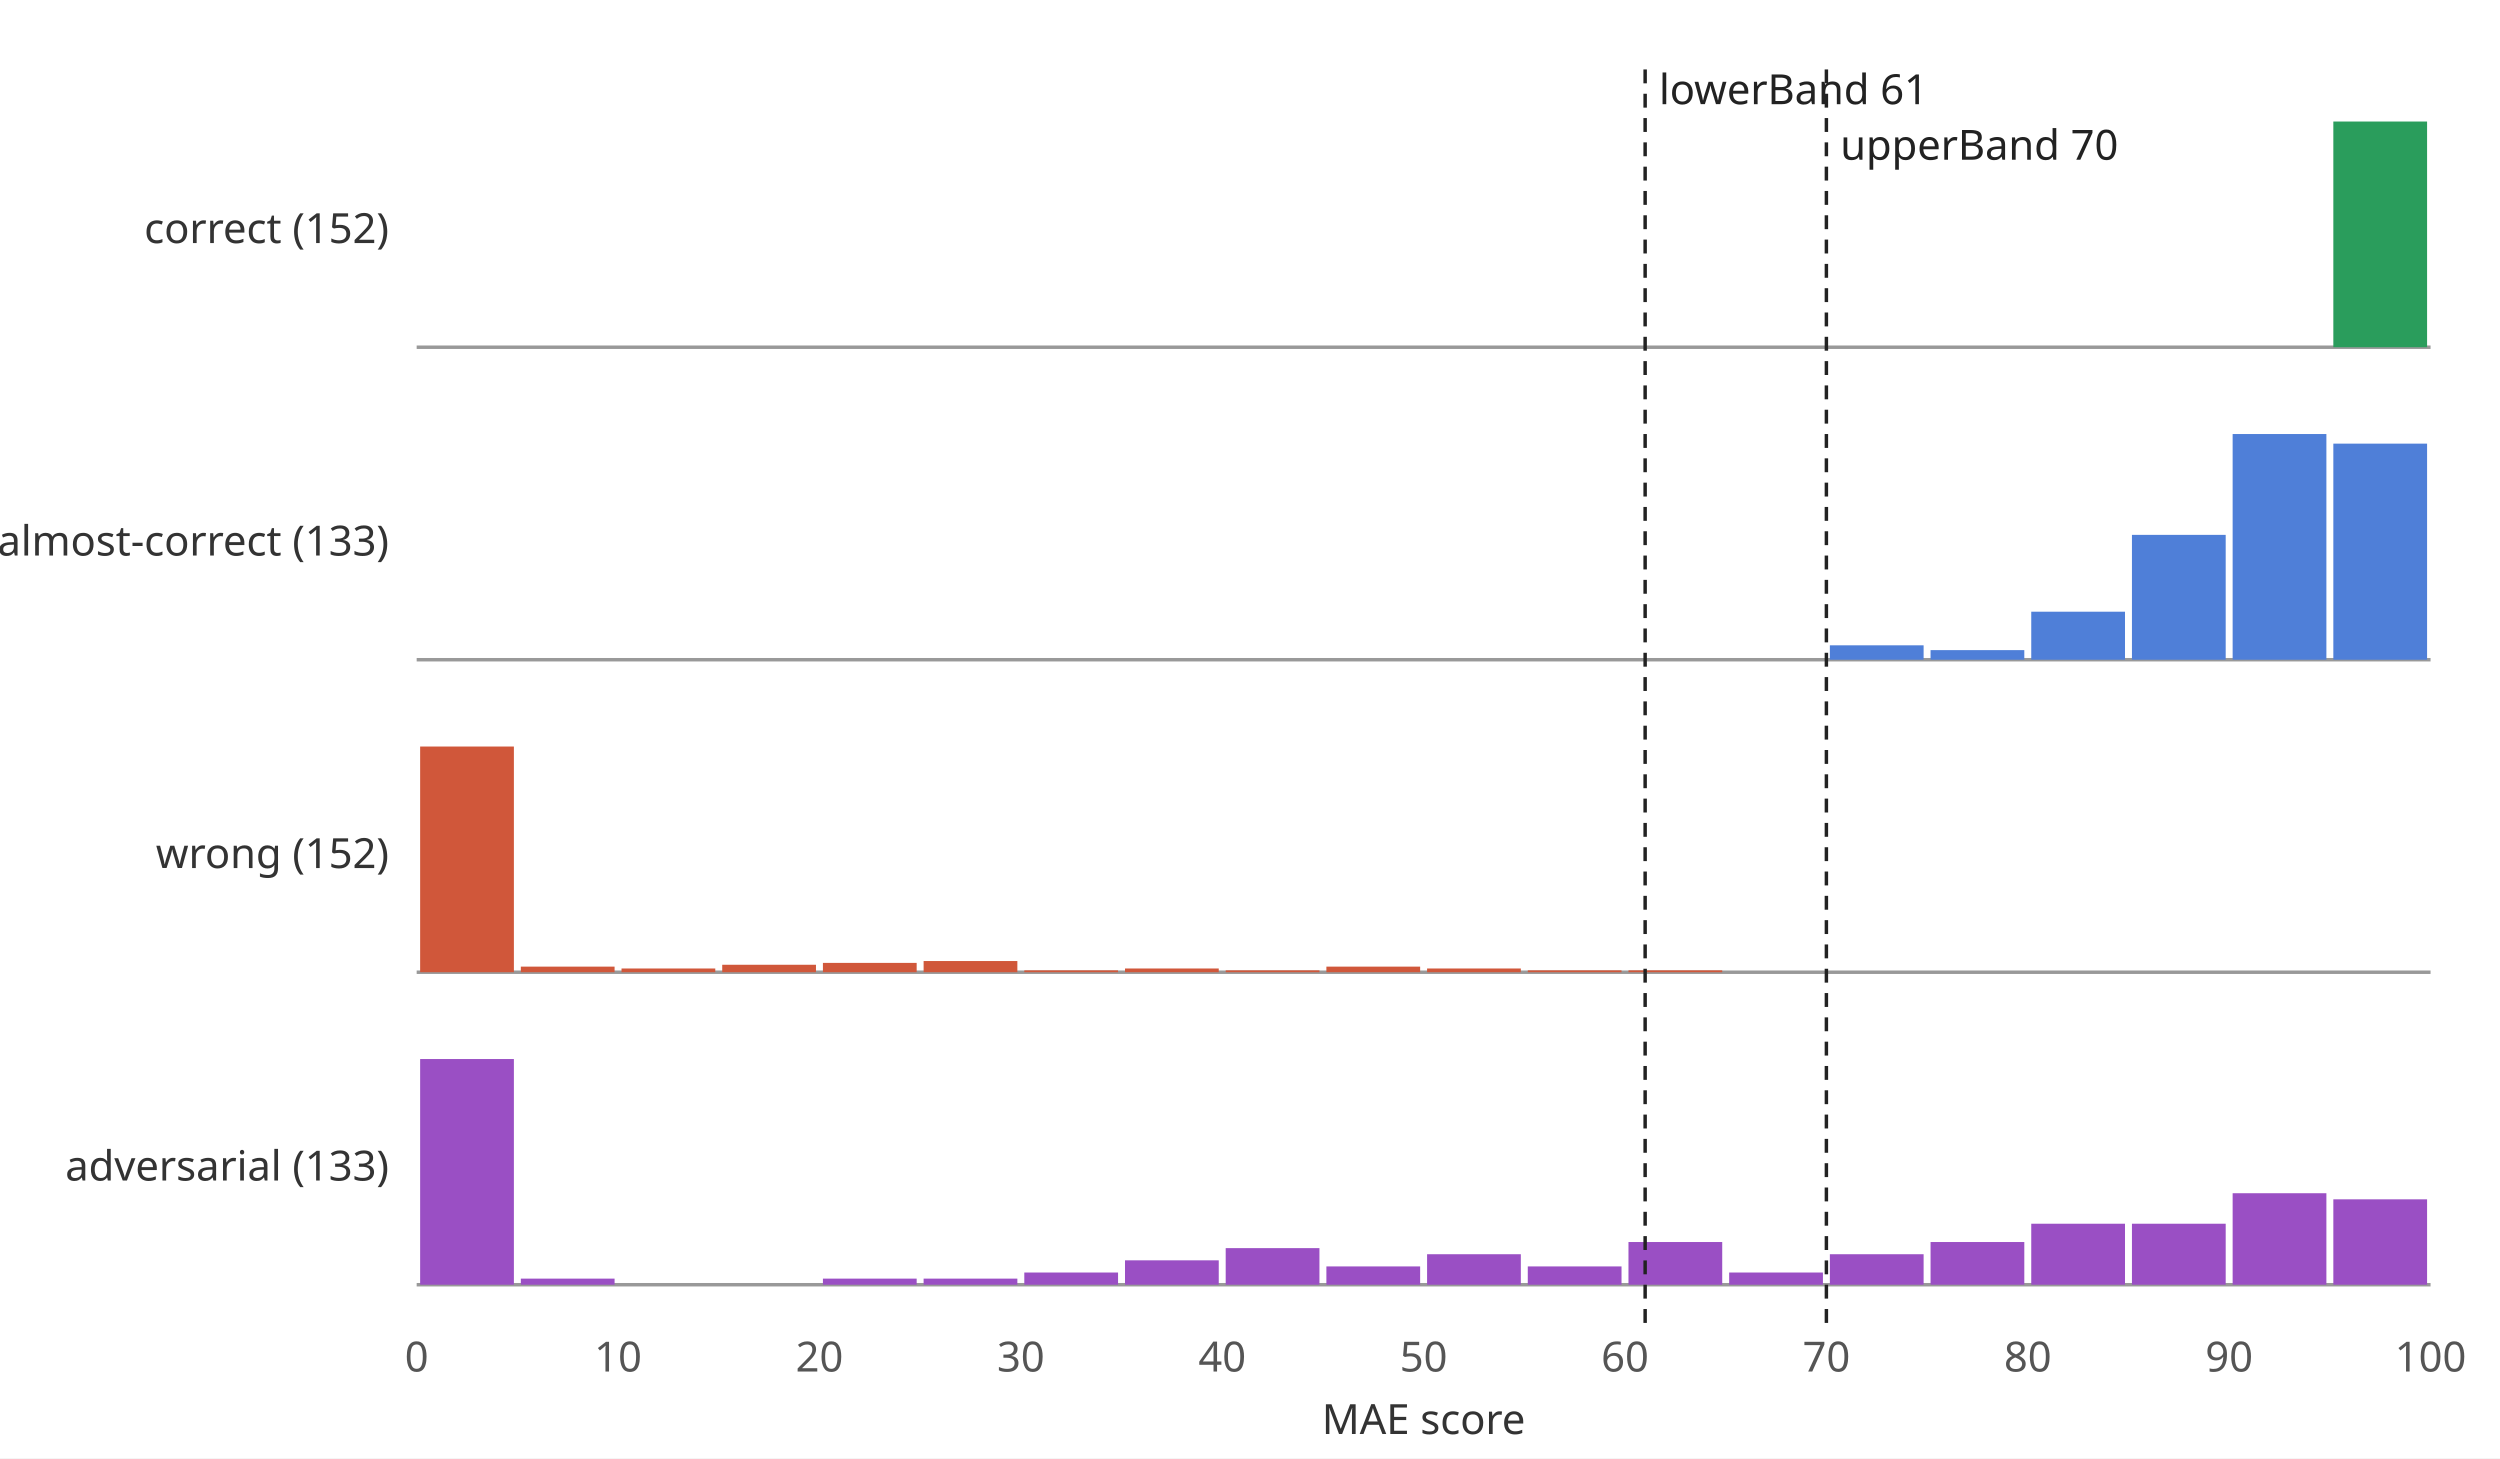
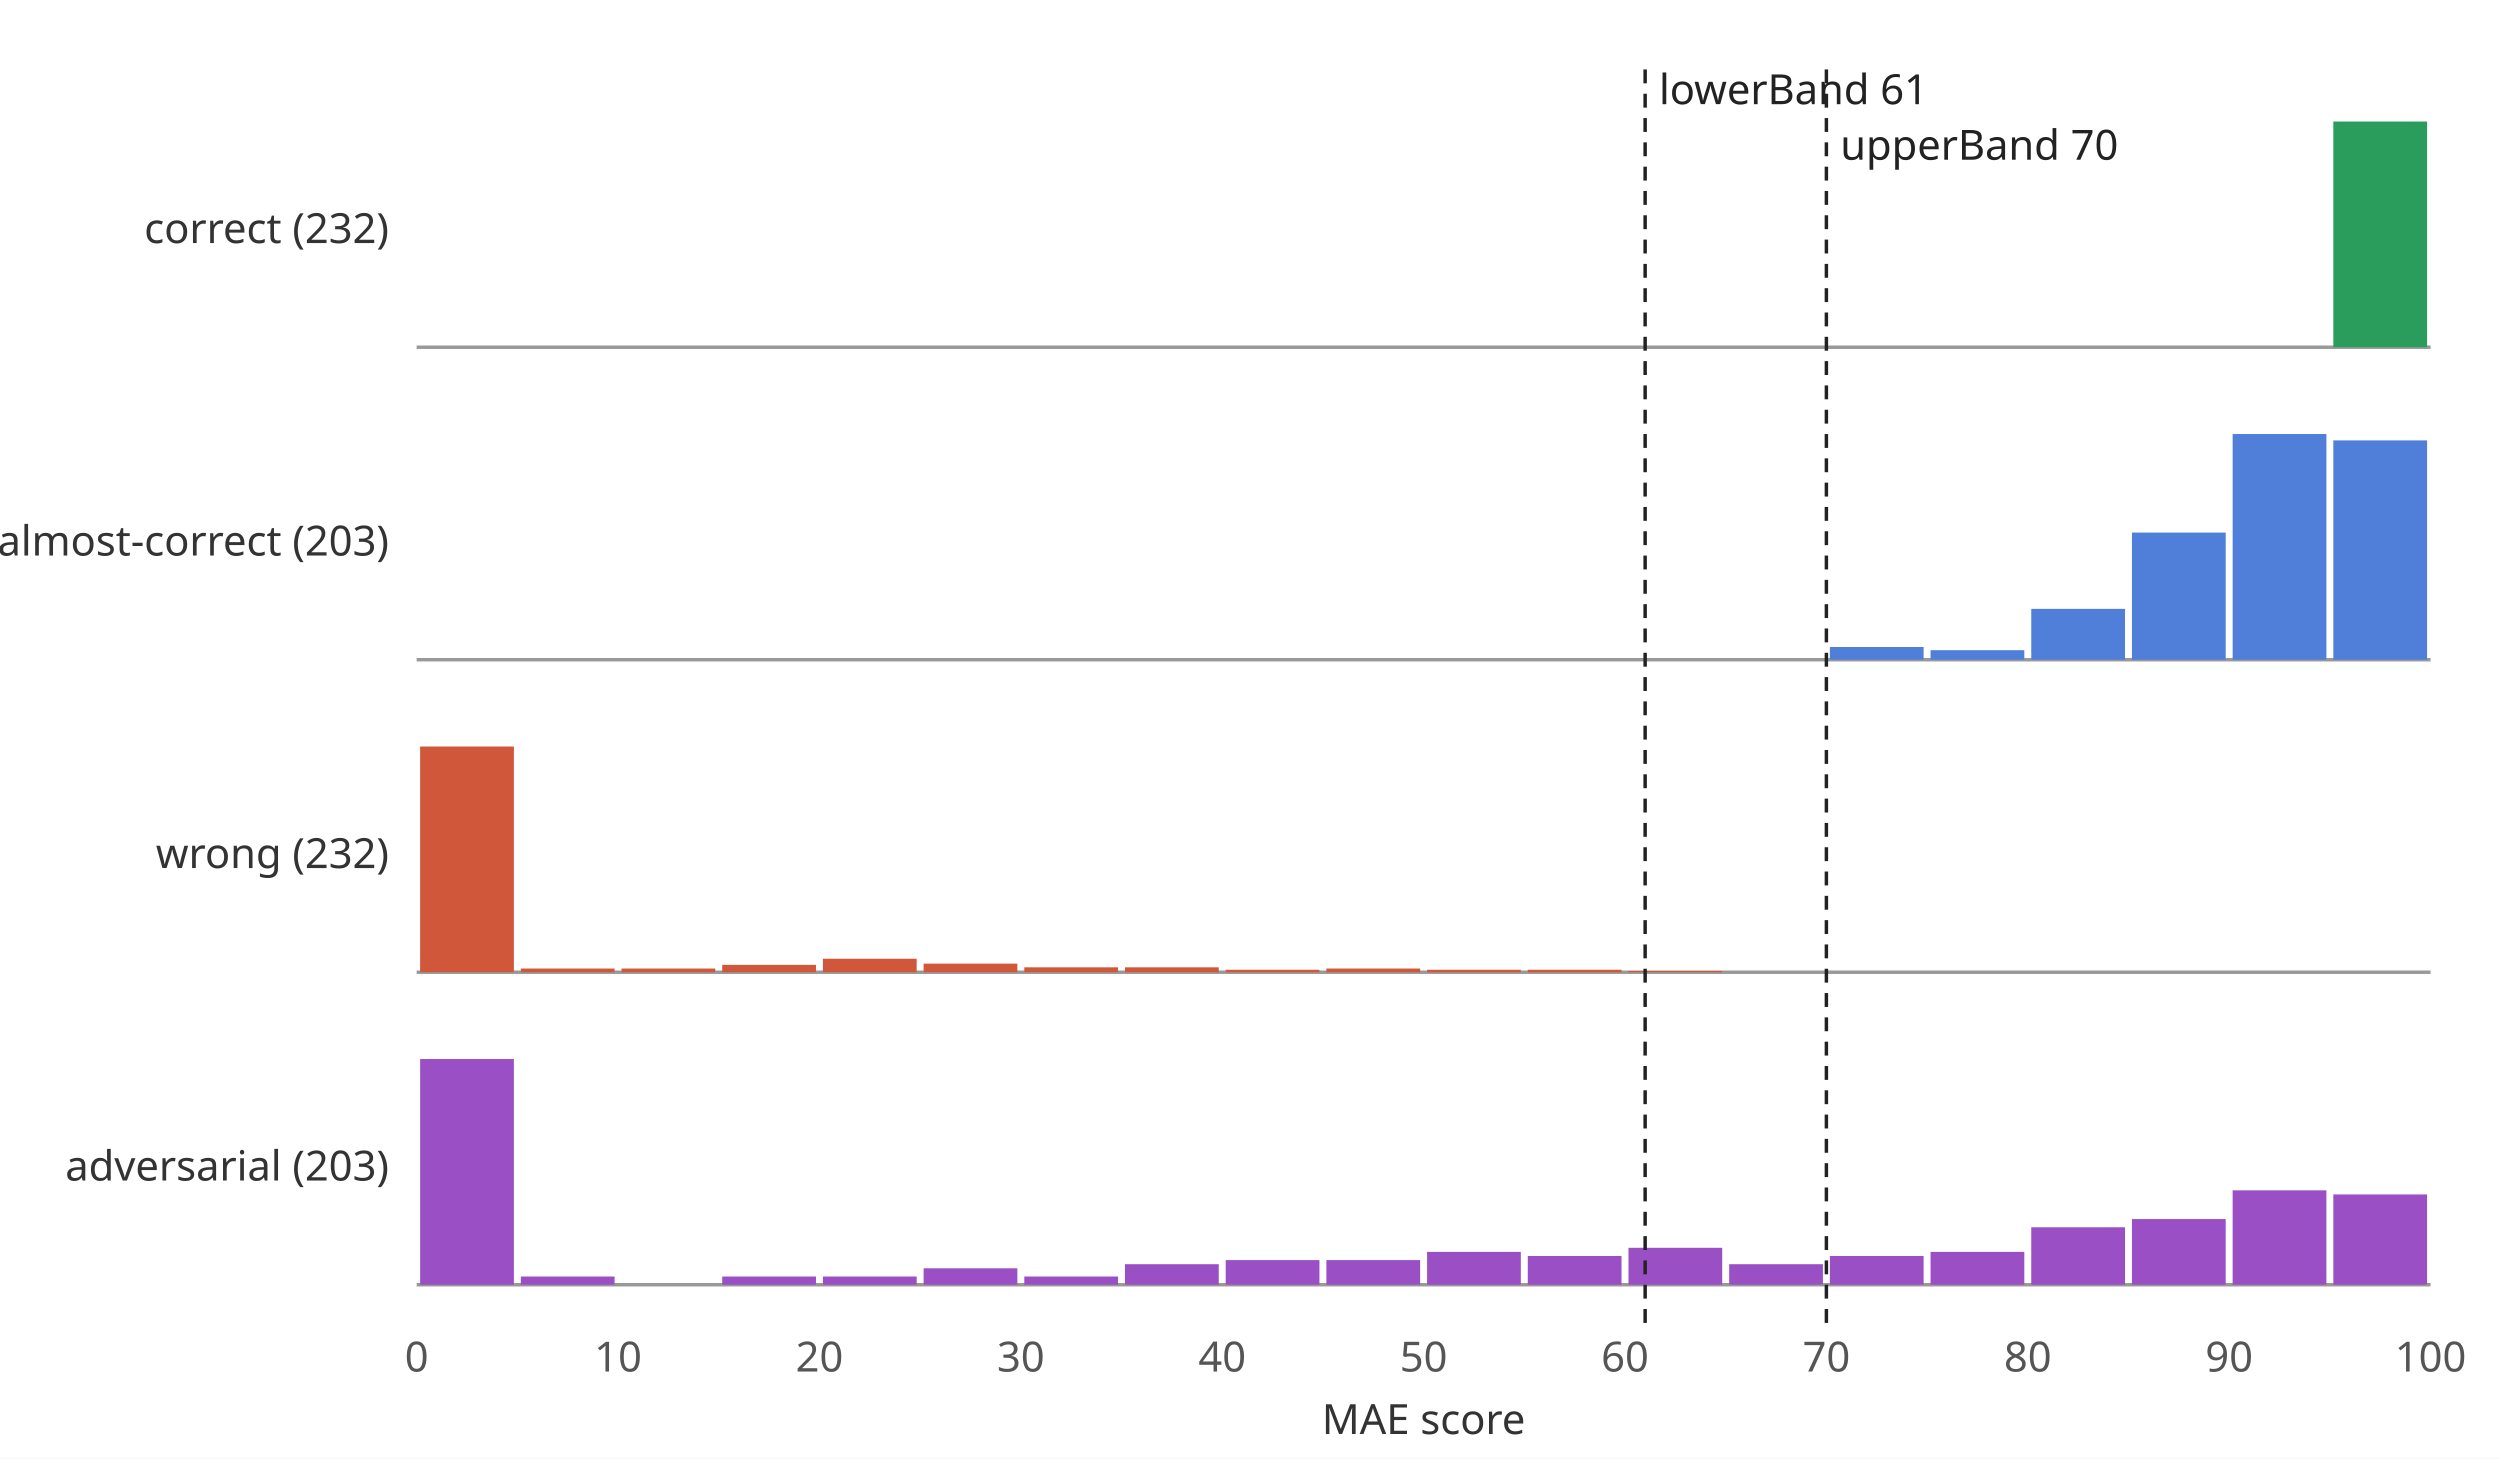
<svg xmlns="http://www.w3.org/2000/svg" width="720" height="420" viewBox="0 0 720 420" font-family="system-ui, sans-serif" font-size="12">
  <rect width="100%" height="100%" fill="#fff" />
-   <text x="112" y="70" text-anchor="end" fill="#333">correct (152)</text>
+   <text x="112" y="70" text-anchor="end" fill="#333">correct (232)</text>
  <line x1="120" y1="100" x2="700" y2="100" stroke="#999" />
  <rect x="672" y="35" width="27" height="65" fill="#2a9d5c" />
-   <text x="112" y="160" text-anchor="end" fill="#333">almost-correct (133)</text>
+   <text x="112" y="160" text-anchor="end" fill="#333">almost-correct (203)</text>
  <line x1="120" y1="190" x2="700" y2="190" stroke="#999" />
-   <rect x="527" y="185.851" width="27" height="4.149" fill="#4f7fd8" />
-   <rect x="556" y="187.234" width="27" height="2.766" fill="#4f7fd8" />
-   <rect x="585" y="176.17" width="27" height="13.83" fill="#4f7fd8" />
-   <rect x="614" y="154.043" width="27" height="35.957" fill="#4f7fd8" />
+   <rect x="527" y="186.338" width="27" height="3.662" fill="#4f7fd8" />
+   <rect x="556" y="187.254" width="27" height="2.746" fill="#4f7fd8" />
+   <rect x="585" y="175.352" width="27" height="14.648" fill="#4f7fd8" />
+   <rect x="614" y="153.38" width="27" height="36.62" fill="#4f7fd8" />
  <rect x="643" y="125" width="27" height="65" fill="#4f7fd8" />
-   <rect x="672" y="127.766" width="27" height="62.234" fill="#4f7fd8" />
-   <text x="112" y="250" text-anchor="end" fill="#333">wrong (152)</text>
+   <rect x="672" y="126.831" width="27" height="63.169" fill="#4f7fd8" />
+   <text x="112" y="250" text-anchor="end" fill="#333">wrong (232)</text>
  <line x1="120" y1="280" x2="700" y2="280" stroke="#999" />
  <rect x="121" y="215" width="27" height="65" fill="#d0573a" />
-   <rect x="150" y="278.388" width="27" height="1.612" fill="#d0573a" />
-   <rect x="179" y="278.926" width="27" height="1.074" fill="#d0573a" />
-   <rect x="208" y="277.851" width="27" height="2.149" fill="#d0573a" />
-   <rect x="237" y="277.314" width="27" height="2.686" fill="#d0573a" />
-   <rect x="266" y="276.777" width="27" height="3.223" fill="#d0573a" />
-   <rect x="295" y="279.463" width="27" height="0.537" fill="#d0573a" />
-   <rect x="324" y="278.926" width="27" height="1.074" fill="#d0573a" />
-   <rect x="353" y="279.463" width="27" height="0.537" fill="#d0573a" />
-   <rect x="382" y="278.388" width="27" height="1.612" fill="#d0573a" />
-   <rect x="411" y="278.926" width="27" height="1.074" fill="#d0573a" />
-   <rect x="440" y="279.463" width="27" height="0.537" fill="#d0573a" />
-   <rect x="469" y="279.463" width="27" height="0.537" fill="#d0573a" />
-   <text x="112" y="340" text-anchor="end" fill="#333">adversarial (133)</text>
+   <rect x="150" y="278.94" width="27" height="1.06" fill="#d0573a" />
+   <rect x="179" y="278.94" width="27" height="1.06" fill="#d0573a" />
+   <rect x="208" y="277.88" width="27" height="2.12" fill="#d0573a" />
+   <rect x="237" y="276.114" width="27" height="3.886" fill="#d0573a" />
+   <rect x="266" y="277.527" width="27" height="2.473" fill="#d0573a" />
+   <rect x="295" y="278.587" width="27" height="1.413" fill="#d0573a" />
+   <rect x="324" y="278.587" width="27" height="1.413" fill="#d0573a" />
+   <rect x="353" y="279.293" width="27" height="0.707" fill="#d0573a" />
+   <rect x="382" y="278.94" width="27" height="1.06" fill="#d0573a" />
+   <rect x="411" y="279.293" width="27" height="0.707" fill="#d0573a" />
+   <rect x="440" y="279.293" width="27" height="0.707" fill="#d0573a" />
+   <rect x="469" y="279.647" width="27" height="0.353" fill="#d0573a" />
+   <text x="112" y="340" text-anchor="end" fill="#333">adversarial (203)</text>
  <line x1="120" y1="370" x2="700" y2="370" stroke="#999" />
  <rect x="121" y="305" width="27" height="65" fill="#9a4fc4" />
-   <rect x="150" y="368.243" width="27" height="1.757" fill="#9a4fc4" />
-   <rect x="237" y="368.243" width="27" height="1.757" fill="#9a4fc4" />
-   <rect x="266" y="368.243" width="27" height="1.757" fill="#9a4fc4" />
-   <rect x="295" y="366.486" width="27" height="3.514" fill="#9a4fc4" />
-   <rect x="324" y="362.973" width="27" height="7.027" fill="#9a4fc4" />
-   <rect x="353" y="359.459" width="27" height="10.541" fill="#9a4fc4" />
-   <rect x="382" y="364.73" width="27" height="5.27" fill="#9a4fc4" />
-   <rect x="411" y="361.216" width="27" height="8.784" fill="#9a4fc4" />
-   <rect x="440" y="364.73" width="27" height="5.27" fill="#9a4fc4" />
-   <rect x="469" y="357.703" width="27" height="12.297" fill="#9a4fc4" />
-   <rect x="498" y="366.486" width="27" height="3.514" fill="#9a4fc4" />
-   <rect x="527" y="361.216" width="27" height="8.784" fill="#9a4fc4" />
-   <rect x="556" y="357.703" width="27" height="12.297" fill="#9a4fc4" />
-   <rect x="585" y="352.432" width="27" height="17.568" fill="#9a4fc4" />
-   <rect x="614" y="352.432" width="27" height="17.568" fill="#9a4fc4" />
-   <rect x="643" y="343.649" width="27" height="26.351" fill="#9a4fc4" />
-   <rect x="672" y="345.405" width="27" height="24.595" fill="#9a4fc4" />
+   <rect x="150" y="367.636" width="27" height="2.364" fill="#9a4fc4" />
+   <rect x="208" y="367.636" width="27" height="2.364" fill="#9a4fc4" />
+   <rect x="237" y="367.636" width="27" height="2.364" fill="#9a4fc4" />
+   <rect x="266" y="365.273" width="27" height="4.727" fill="#9a4fc4" />
+   <rect x="295" y="367.636" width="27" height="2.364" fill="#9a4fc4" />
+   <rect x="324" y="364.091" width="27" height="5.909" fill="#9a4fc4" />
+   <rect x="353" y="362.909" width="27" height="7.091" fill="#9a4fc4" />
+   <rect x="382" y="362.909" width="27" height="7.091" fill="#9a4fc4" />
+   <rect x="411" y="360.545" width="27" height="9.455" fill="#9a4fc4" />
+   <rect x="440" y="361.727" width="27" height="8.273" fill="#9a4fc4" />
+   <rect x="469" y="359.364" width="27" height="10.636" fill="#9a4fc4" />
+   <rect x="498" y="364.091" width="27" height="5.909" fill="#9a4fc4" />
+   <rect x="527" y="361.727" width="27" height="8.273" fill="#9a4fc4" />
+   <rect x="556" y="360.545" width="27" height="9.455" fill="#9a4fc4" />
+   <rect x="585" y="353.455" width="27" height="16.545" fill="#9a4fc4" />
+   <rect x="614" y="351.091" width="27" height="18.909" fill="#9a4fc4" />
+   <rect x="643" y="342.818" width="27" height="27.182" fill="#9a4fc4" />
+   <rect x="672" y="344" width="27" height="26" fill="#9a4fc4" />
  <text x="120" y="395" text-anchor="middle" fill="#555">0</text>
  <text x="178" y="395" text-anchor="middle" fill="#555">10</text>
  <text x="236" y="395" text-anchor="middle" fill="#555">20</text>
  <text x="294" y="395" text-anchor="middle" fill="#555">30</text>
  <text x="352" y="395" text-anchor="middle" fill="#555">40</text>
  <text x="410" y="395" text-anchor="middle" fill="#555">50</text>
  <text x="468" y="395" text-anchor="middle" fill="#555">60</text>
  <text x="526" y="395" text-anchor="middle" fill="#555">70</text>
  <text x="584" y="395" text-anchor="middle" fill="#555">80</text>
  <text x="642" y="395" text-anchor="middle" fill="#555">90</text>
  <text x="700" y="395" text-anchor="middle" fill="#555">100</text>
  <text x="410" y="413" text-anchor="middle" fill="#333">MAE score</text>
  <line x1="473.8" y1="20" x2="473.8" y2="383" stroke="#222" stroke-dasharray="4 3" />
  <text x="477.8" y="30" fill="#222">lowerBand 61</text>
  <line x1="526" y1="20" x2="526" y2="383" stroke="#222" stroke-dasharray="4 3" />
  <text x="530" y="46" fill="#222">upperBand 70</text>
</svg>
